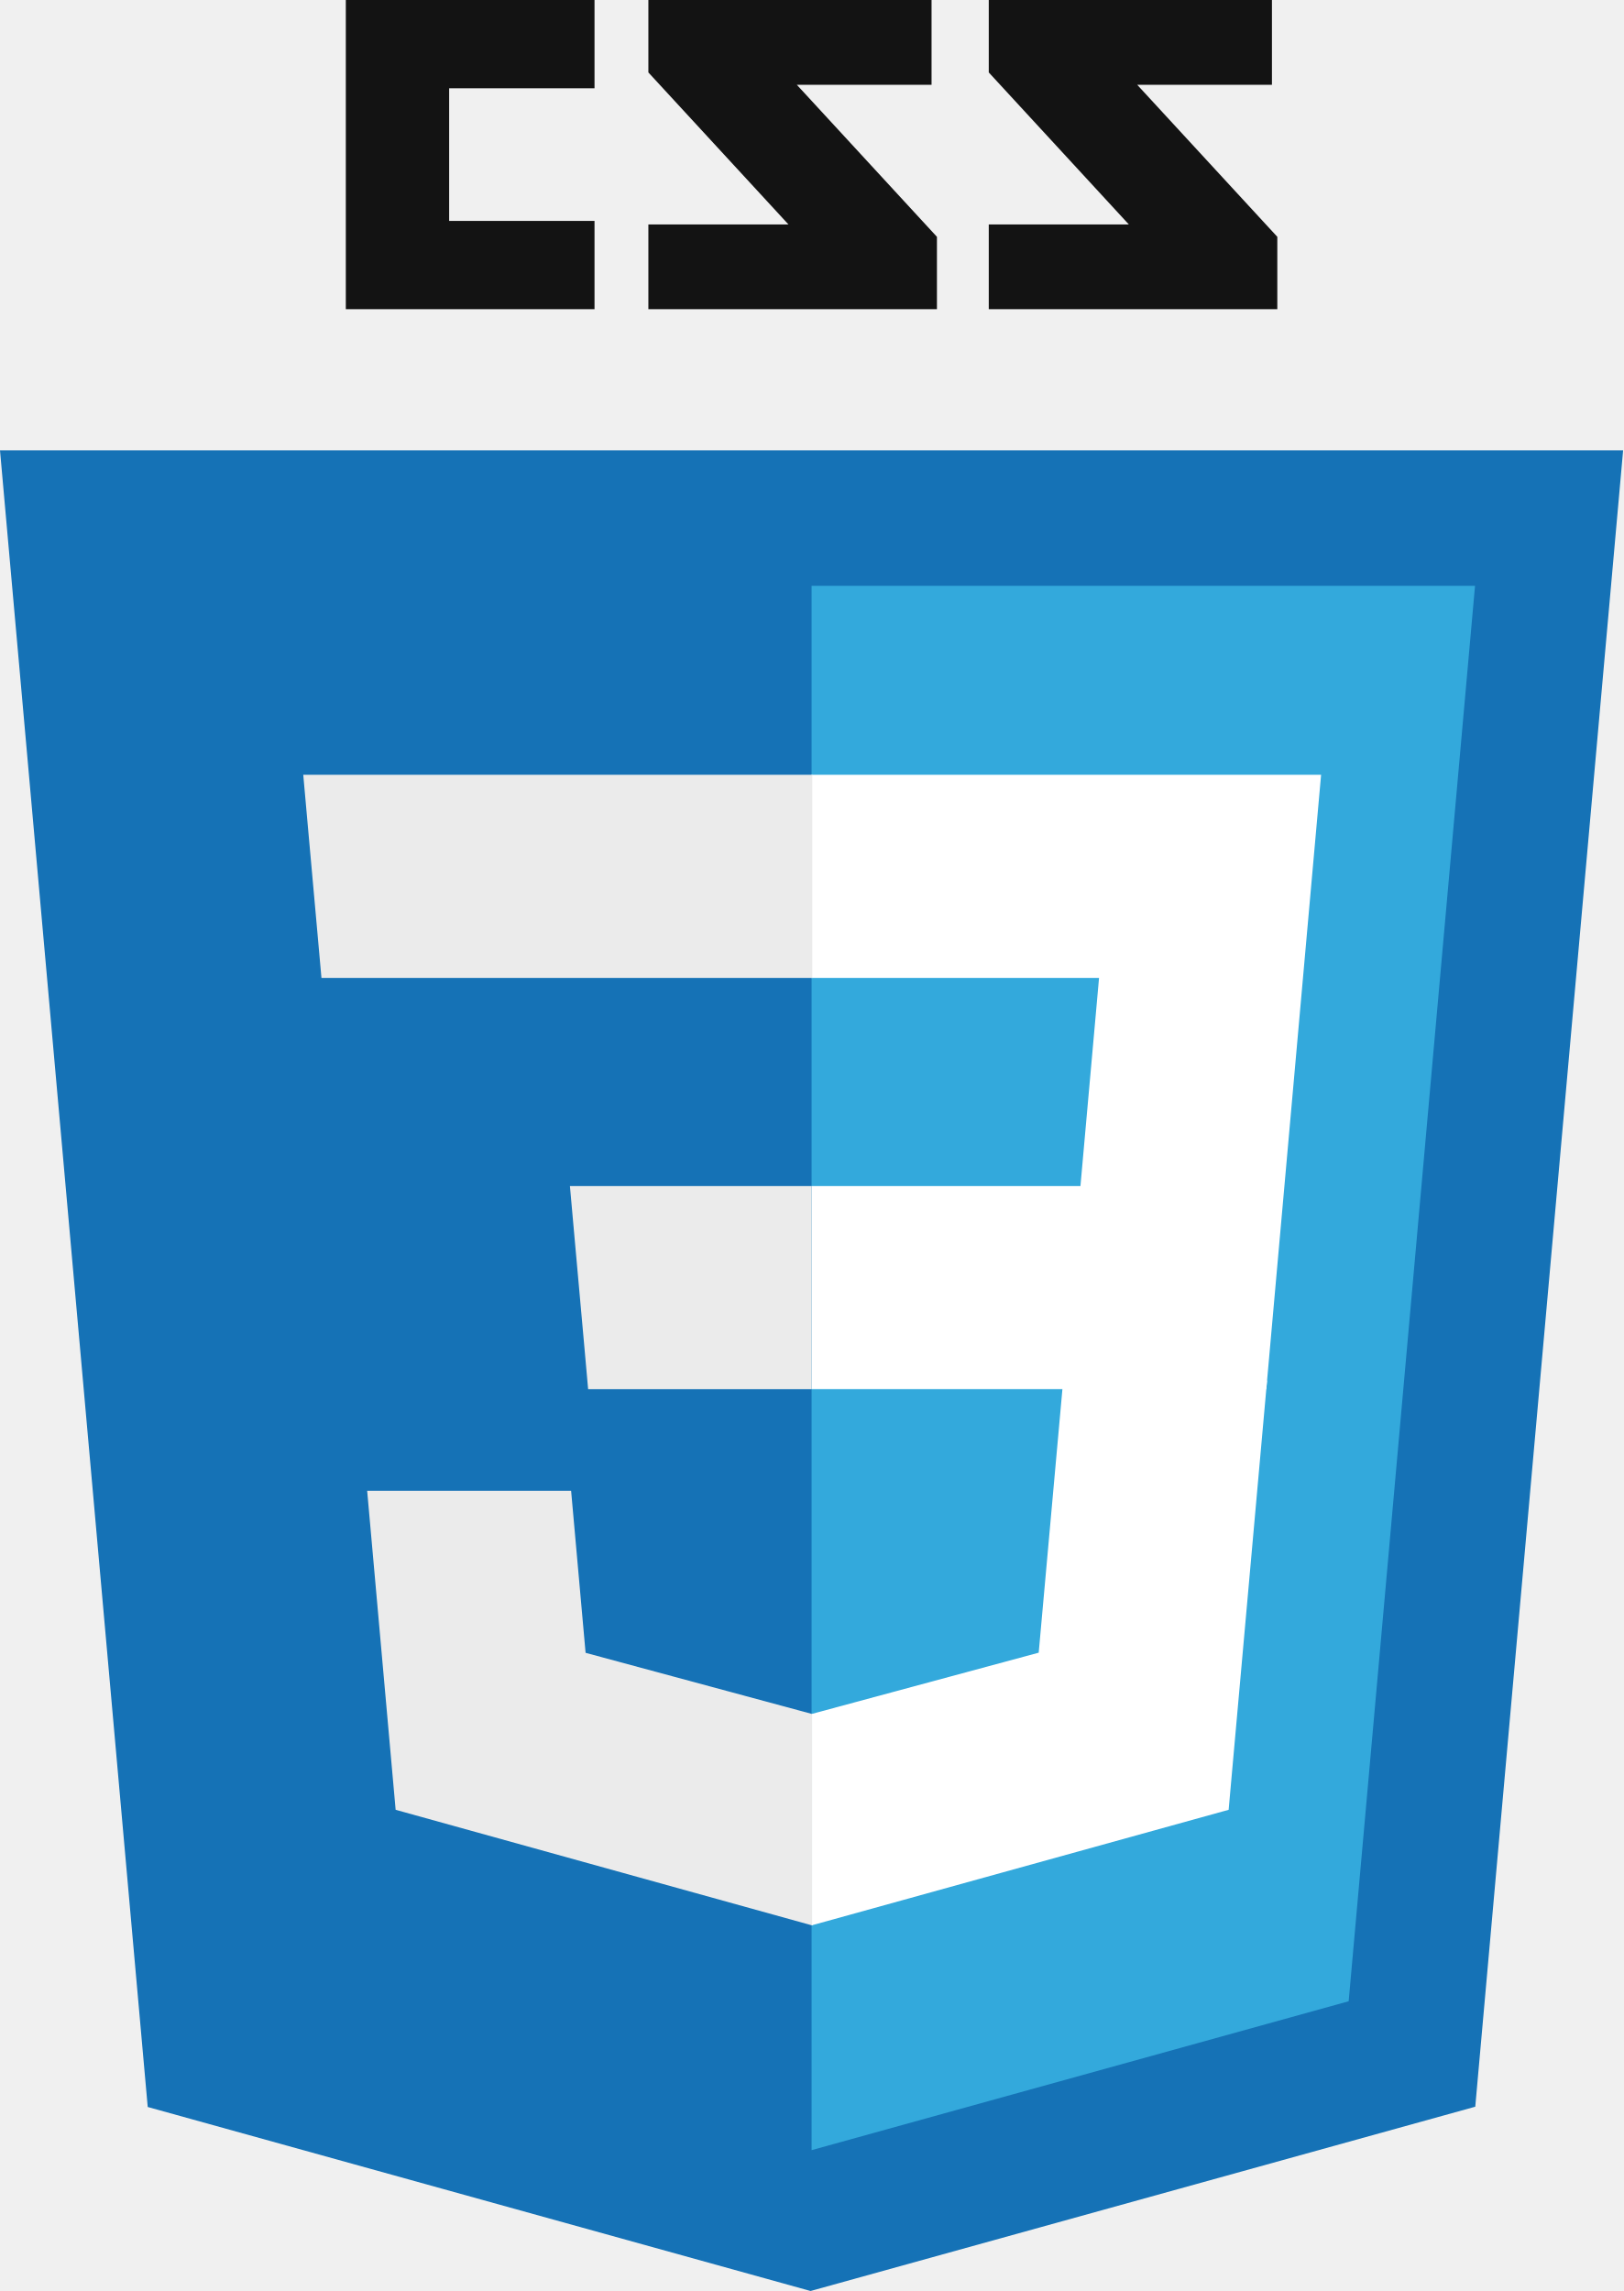
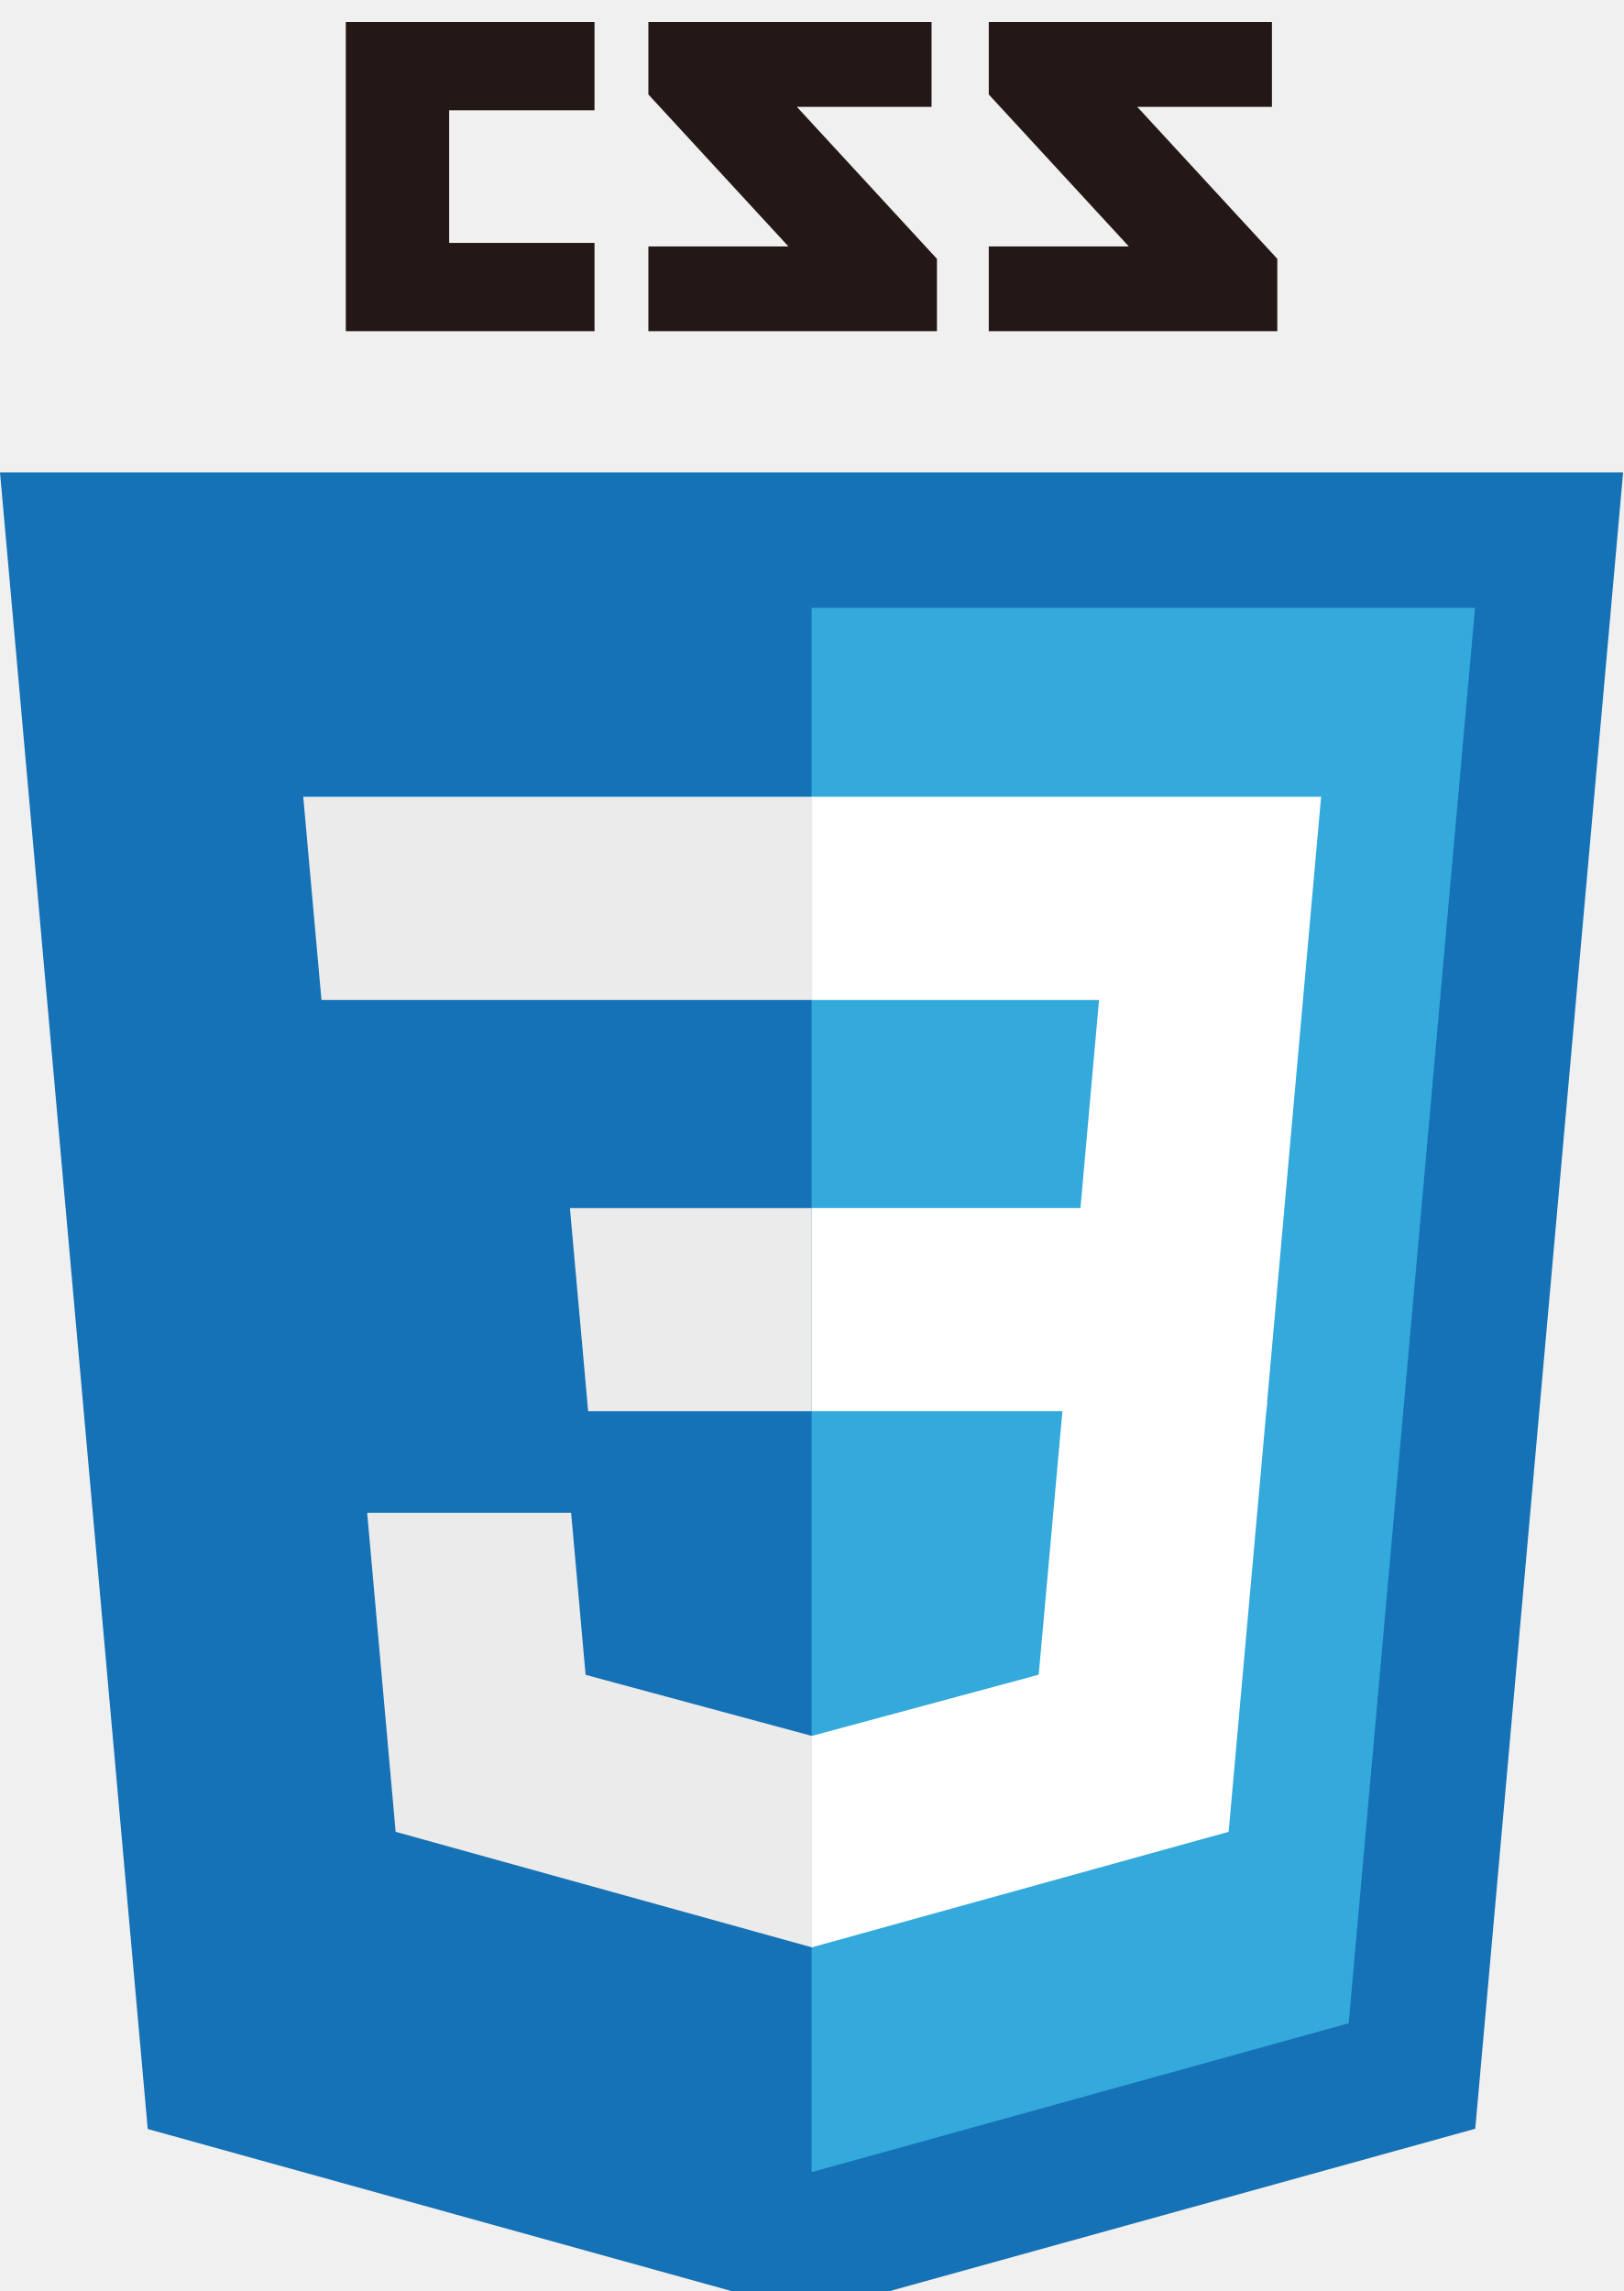
- <svg xmlns="http://www.w3.org/2000/svg" version="1.1" id="圖層_1" x="0px" y="0px" width="695.055px" height="981.141px" viewBox="152.469 9.43 695.055 981.141" enable-background="new 152.469 9.43 695.055 981.141" xml:space="preserve">
-   <path fill="#131313" d="M697.141,45.75h-57.688l59.992,65.102v30.992H575.883v-36.289h59.984l-59.984-65.102V9.43h121.258V45.75  L697.141,45.75z M551.383,45.75h-57.688l59.992,65.102v30.992h-123.57v-36.289h59.992l-59.992-65.102V9.43h121.266V45.75z   M407.055,47.234h-62.25v56.805h62.25v37.805h-106.5V9.43h106.5V47.234z" />
-   <path fill="#1572B6" d="M215.727,911.766l-63.258-709.477h695.055l-63.313,709.359L499.57,990.57L215.727,911.766L215.727,911.766z" />
-   <path fill="#33A9DC" d="M500.008,930.25L730,866.484l54.109-606.18H500.008V930.25L500.008,930.25z" />
-   <path fill="#FFFFFF" d="M500,517.344h115.141l7.961-89.102H500v-87.016h218.195l-2.086,23.344l-21.383,239.781H500V517.344z" />
-   <path fill="#EBEBEB" d="M500.523,743.328l-0.383,0.109l-96.906-26.172l-6.203-69.398h-87.336l12.195,136.625l178.234,49.477  l0.406-0.117v-90.523H500.523z" />
-   <path fill="#FFFFFF" d="M607.75,600.672l-10.484,116.531l-97.047,26.195v90.531l178.383-49.438l1.313-14.703l15.141-169.117H607.75  L607.75,600.672z" />
-   <path fill="#EBEBEB" d="M500.305,341.227v87.008h-210.18l-1.75-19.555l-3.961-44.109l-2.086-23.344H500.305z M500,517.352v87.016  h-95.68l-1.742-19.555l-3.969-44.117l-2.086-23.344H500z" />
+ <svg xmlns="http://www.w3.org/2000/svg" version="1.1" id="圖層_1" x="0px" y="0px" width="695.055px" height="981.141px" viewBox="0 0 695.055 981.141" enable-background="new 0 0 695.055 981.141" xml:space="preserve">
+   <g>
+     <g>
+       <path fill="#231815" d="M544.672,45.75h-57.688l59.992,65.102v30.992H423.414v-36.289h59.984l-59.984-65.102V9.43h121.258V45.75    L544.672,45.75z M398.914,45.75h-57.688l59.992,65.102v30.992h-123.57v-36.289h59.992l-59.992-65.102V9.43h121.266V45.75z     M254.586,47.234h-62.25v56.805h62.25v37.805h-106.5V9.43h106.5V47.234z" />
+       <path fill="#1572B6" d="M63.258,911.766L0,202.289h695.055l-63.313,709.359L347.102,990.57L63.258,911.766L63.258,911.766z" />
+     </g>
+     <path fill="#33A9DC" d="M347.539,930.25l229.992-63.766l54.109-606.18H347.539V930.25L347.539,930.25z" />
+     <path fill="#FFFFFF" d="M347.531,517.344h115.141l7.961-89.102H347.531v-87.016h218.195l-2.086,23.344l-21.384,239.781H347.531   V517.344z" />
+     <path fill="#EBEBEB" d="M348.055,743.328l-0.384,0.108l-96.905-26.172l-6.203-69.397h-87.336l12.194,136.625l178.234,49.477   l0.406-0.117v-90.522L348.055,743.328L348.055,743.328z" />
+     <path fill="#FFFFFF" d="M455.281,600.672l-10.484,116.531l-97.047,26.195v90.53l178.383-49.438l1.313-14.703l15.141-169.117   L455.281,600.672L455.281,600.672z" />
+     <path fill="#EBEBEB" d="M347.836,341.227v87.008h-210.18l-1.75-19.555l-3.961-44.109l-2.086-23.344H347.836z M347.531,517.352   v87.017h-95.68l-1.742-19.555l-3.969-44.117l-2.086-23.345H347.531z" />
+   </g>
</svg>
